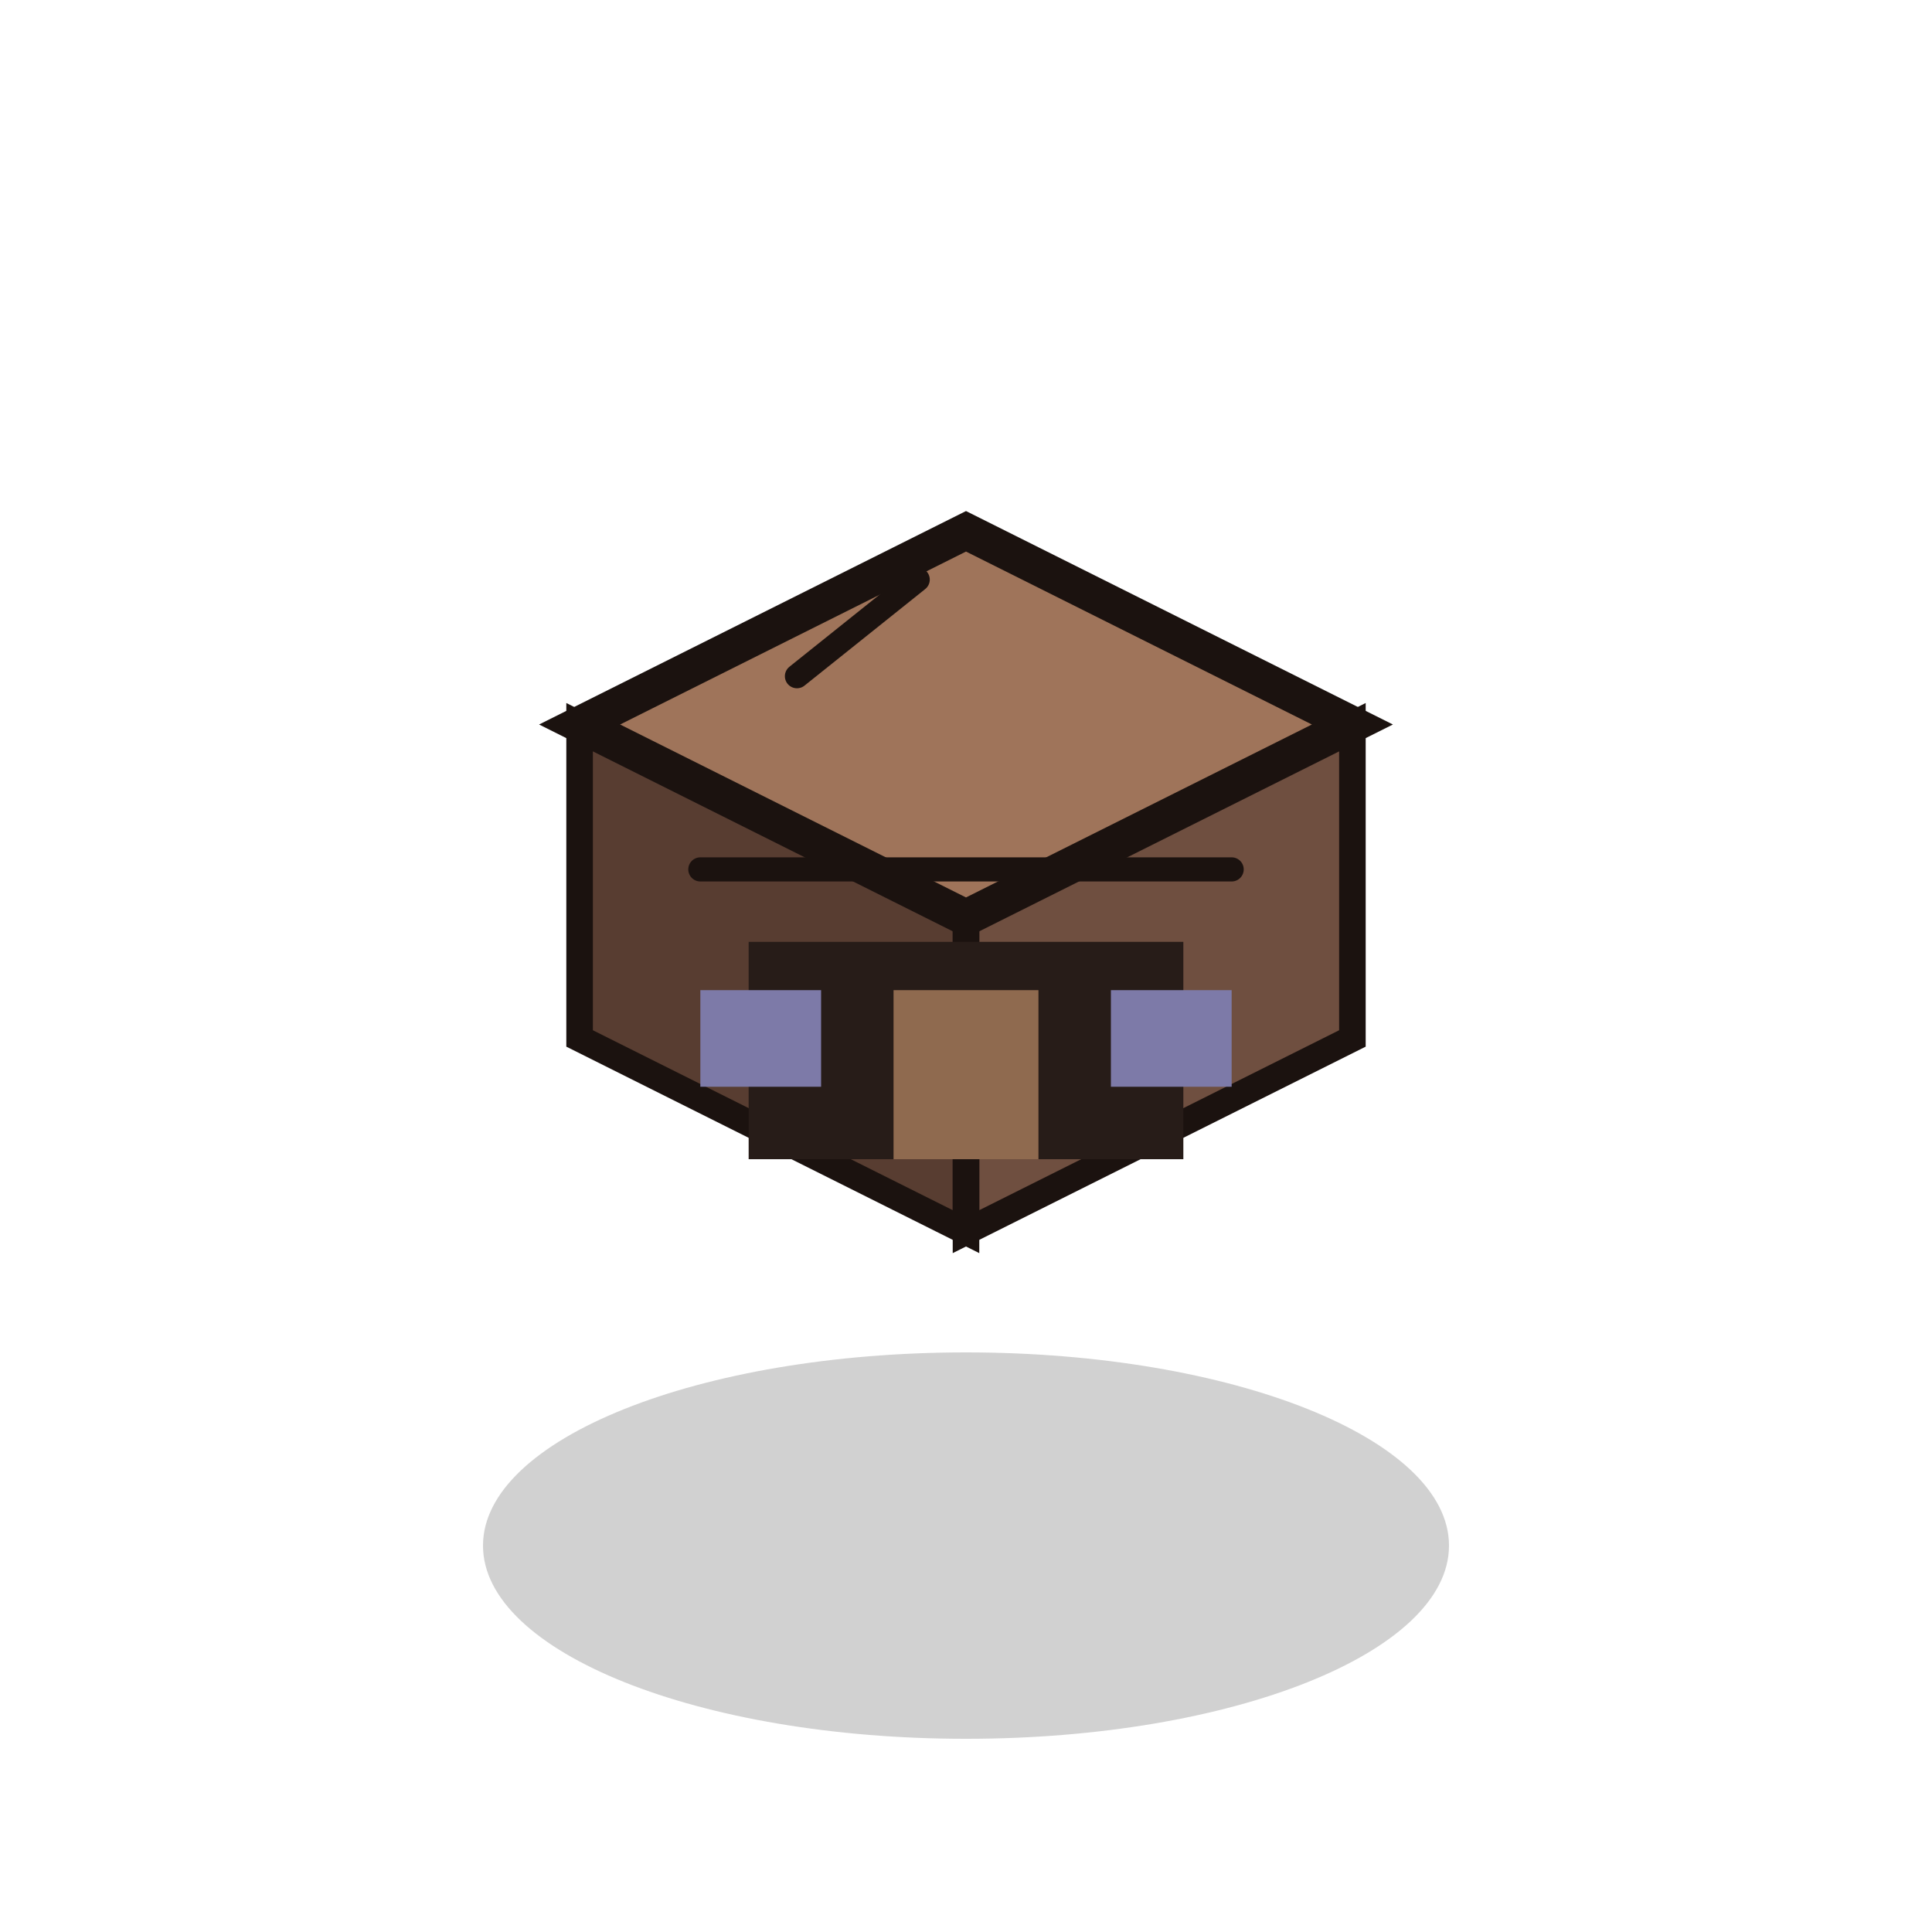
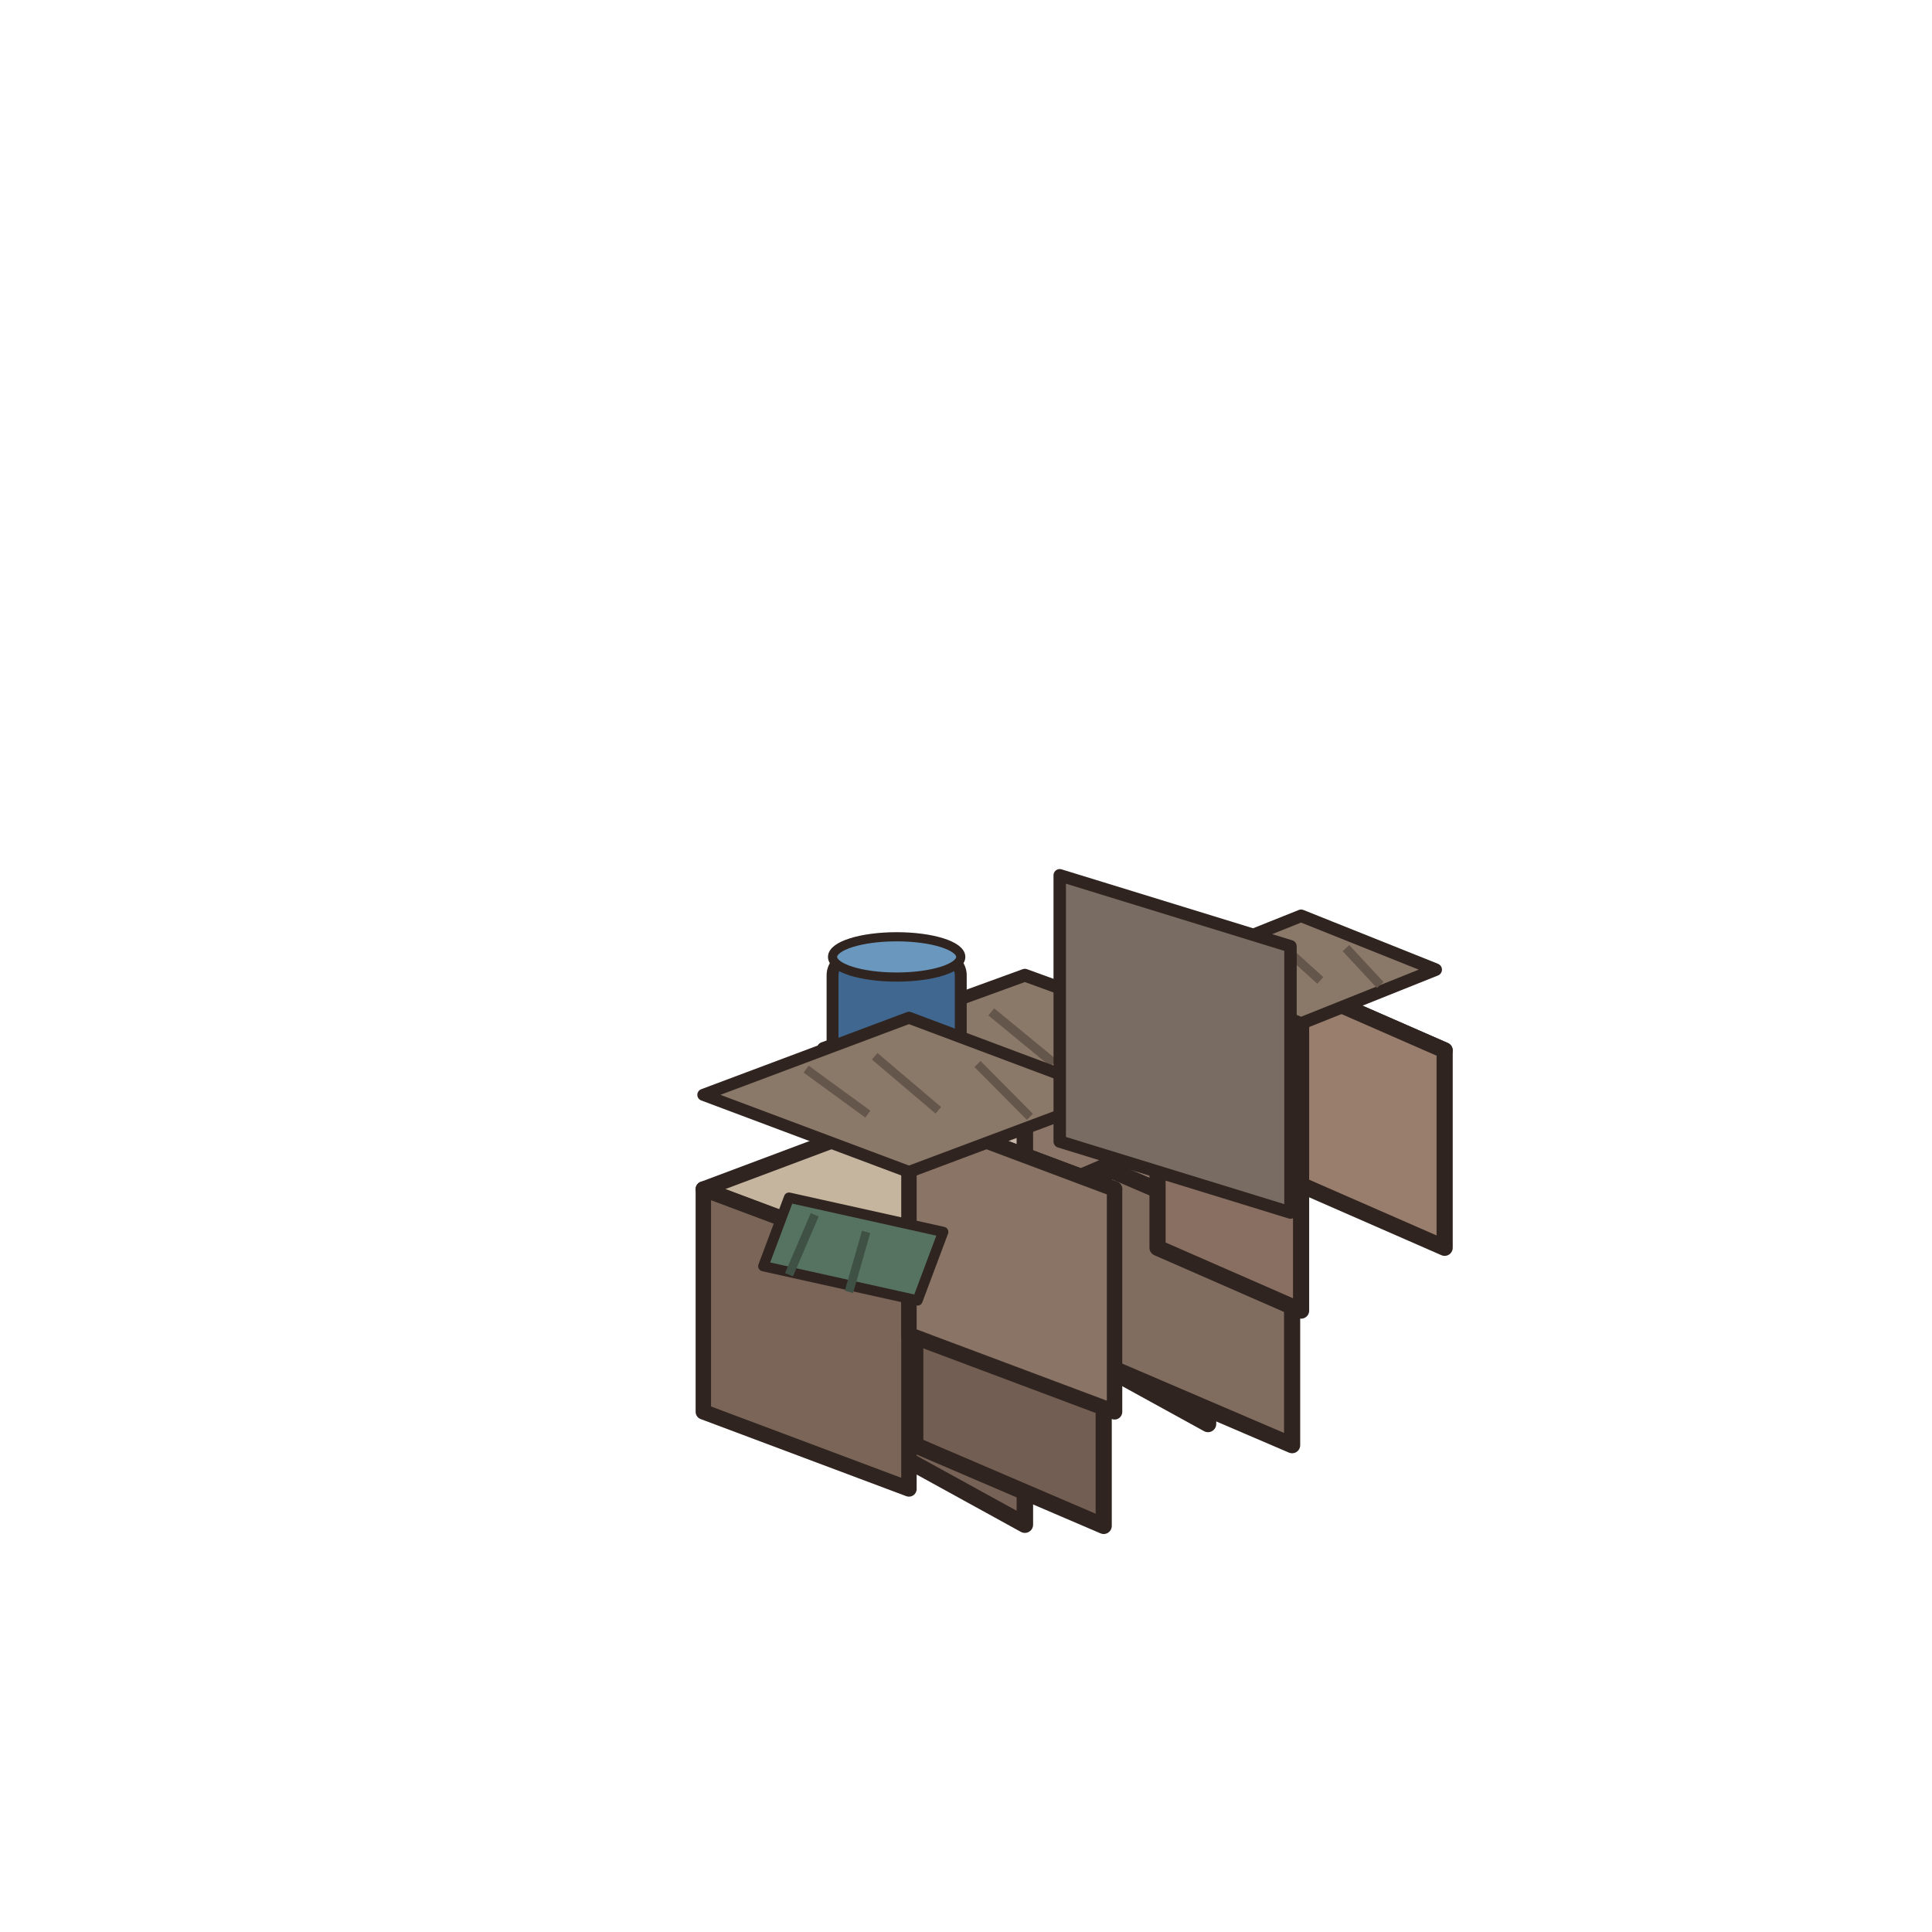
- <svg xmlns="http://www.w3.org/2000/svg" viewBox="0 0 160 160">
-   <ellipse cx="80" cy="128" rx="40" ry="16" fill="rgba(0,0,0,0.18)" />
-   <polygon points="48,60 80,76 80,102 48,86" fill="#583d31" />
-   <polygon points="112,60 80,76 80,102 112,86" fill="#6f4f40" />
-   <polygon points="80,44 112,60 80,76 48,60" fill="#9f745a" />
-   <polygon points="80,44 112,60 80,76 48,60" fill="none" stroke="#1b120f" stroke-width="3" />
-   <polygon points="48,60 80,76 80,102 48,86" fill="none" stroke="#1b120f" stroke-width="2.2" />
-   <polygon points="112,60 80,76 80,102 112,86" fill="none" stroke="#1b120f" stroke-width="2.2" />
-   <rect x="62" y="78" width="36" height="18" fill="#271c18" />
-   <rect x="74" y="82" width="12" height="14" fill="#8f6a4f" />
-   <rect x="58" y="82" width="10" height="8" fill="#7d7aa8" />
-   <rect x="92" y="82" width="10" height="8" fill="#7d7aa8" />
-   <path d="M58 72 L102 72" stroke="#1b120f" stroke-width="2" stroke-linecap="round" stroke-linejoin="round" fill="none" />
-   <path d="M66 56 L76 48" stroke="#1b120f" stroke-width="2" stroke-linecap="round" stroke-linejoin="round" fill="none" />
+ <svg xmlns="http://www.w3.org/2000/svg" viewBox="0 0 160 160" fill="none">
+   <g id="barraco barraco-5-asset" data-asset-type="barraco barraco-5" data-category="favela" data-density="medium-high">
+     <g transform="translate(10 21.67) scale(0.7292)" id="barraco barraco-5-render-root">
+       <g id="placement-corrugated-roof-5" transform="translate(7 -1) scale(1.056)" data-module-id="corrugated-roof" data-node-id="corrugated-roof-5" data-layer="background">
+         <g>
+           <polygon points="92,96 109,104 92,112 75,104" fill="#8a7869" stroke="#2f241f" stroke-width="1.4" stroke-linejoin="round" />
+           <line x1="83.5" y1="101.333" x2="88.6" y2="106" stroke="#65564b" stroke-width="1" />
+           <line x1="89.167" y1="100" x2="94.429" y2="105.6" stroke="#65564b" stroke-width="1" />
+           <line x1="97.667" y1="100.8" x2="102" y2="106.286" stroke="#65564b" stroke-width="1" />
+         </g>
+       </g>
+       <g id="placement-barraco-roof-patch-4" transform="translate(16 -1) scale(0.985)" data-module-id="barraco-roof-patch" data-node-id="barraco-roof-patch-4" data-layer="midground">
+         <g>
+           <polygon points="84,96 99,102 84,108 69,102" fill="#8a7869" stroke="#2f241f" stroke-width="1.4" stroke-linejoin="round" />
+           <line x1="76.5" y1="100" x2="81" y2="103.5" stroke="#65564b" stroke-width="1" />
+           <line x1="81.5" y1="99" x2="86.143" y2="103.2" stroke="#65564b" stroke-width="1" />
+           <line x1="89" y1="99.6" x2="92.824" y2="103.714" stroke="#65564b" stroke-width="1" />
+         </g>
+         <g>
+           <polygon points="108,91 120,96 108,101 96,96" fill="#725d52" stroke="#2f241f" stroke-width="1.4" stroke-linejoin="round" />
+           <line x1="102" y1="94.333" x2="105.6" y2="97.25" stroke="#65564b" stroke-width="1" />
+           <line x1="106" y1="93.5" x2="109.714" y2="97" stroke="#65564b" stroke-width="1" />
+           <line x1="112" y1="94" x2="115.059" y2="97.429" stroke="#65564b" stroke-width="1" />
+         </g>
+         <g>
+           <polygon points="98,106 114,110 111,118 95,114" fill="#8b7d58" stroke="#2f241f" stroke-width="1.2" stroke-linejoin="round" />
+           <line x1="101" y1="108" x2="98" y2="115" stroke="#3f5144" stroke-width="1" />
+           <line x1="106" y1="110" x2="104" y2="117" stroke="#3f5144" stroke-width="1" />
+         </g>
+       </g>
+       <g id="placement-barraco-corner-3" transform="translate(7 2) scale(1.04)" data-module-id="barraco-corner" data-node-id="barraco-corner-3" data-layer="midground">
+         <g>
+           <polygon points="92,86 112,97 92,108 72,97" fill="#c8b7a8" stroke="#2f241f" stroke-width="1.8" stroke-linejoin="round" />
+           <polygon points="72,97 92,108 92,136 72,125" fill="#776257" stroke="#2f241f" stroke-width="1.8" stroke-linejoin="round" />
+           <polygon points="92,86 112,97 112,125 92,114" fill="#8b7568" stroke="#2f241f" stroke-width="1.8" stroke-linejoin="round" />
+         </g>
+         <g>
+           <polygon points="92,76 114,84 92,92 70,84" fill="#8a7869" stroke="#2f241f" stroke-width="1.4" stroke-linejoin="round" />
+           <line x1="81" y1="81.333" x2="87.6" y2="86" stroke="#65564b" stroke-width="1" />
+           <line x1="88.333" y1="80" x2="95.143" y2="85.6" stroke="#65564b" stroke-width="1" />
+           <line x1="99.333" y1="80.8" x2="104.941" y2="86.286" stroke="#65564b" stroke-width="1" />
+         </g>
+         <g>
+           <line x1="110" y1="88" x2="110" y2="110" stroke="#74655a" stroke-width="2.2" stroke-linecap="round" />
+           <line x1="110" y1="90" x2="116" y2="88" stroke="#74655a" stroke-width="2.2" stroke-linecap="round" />
+           <line x1="110" y1="107" x2="115" y2="112" stroke="#74655a" stroke-width="2.2" stroke-linecap="round" />
+         </g>
+         <g>
+           <ellipse cx="78" cy="88" rx="10" ry="4.5" fill="#314b67" opacity="0.28" />
+           <rect x="71" y="74" width="14" height="11" fill="#3f6790" stroke="#2f241f" stroke-width="1.3" rx="2" />
+           <ellipse cx="78" cy="74" rx="7" ry="2.2" fill="#6a97be" stroke="#2f241f" stroke-width="1" />
+         </g>
+       </g>
+       <g id="placement-barraco-stacked-2" transform="translate(24 5) scale(1.019)" data-module-id="barraco-stacked" data-node-id="barraco-stacked-2" data-layer="foreground">
+         <g>
+           <polygon points="86,96 107,105 86,114 65,105" fill="#baa694" stroke="#2f241f" stroke-width="1.8" stroke-linejoin="round" />
+           <polygon points="65,105 86,114 86,136 65,127" fill="#725e52" stroke="#2f241f" stroke-width="1.8" stroke-linejoin="round" />
+           <polygon points="86,96 107,105 107,127 86,118" fill="#816c60" stroke="#2f241f" stroke-width="1.8" stroke-linejoin="round" />
+         </g>
+         <g>
+           <polygon points="108,76 124,83 108,90 92,83" fill="#d5c3b4" stroke="#2f241f" stroke-width="1.8" stroke-linejoin="round" />
+           <polygon points="92,83 108,90 108,112 92,105" fill="#886f61" stroke="#2f241f" stroke-width="1.8" stroke-linejoin="round" />
+           <polygon points="108,76 124,83 124,105 108,98" fill="#997d6d" stroke="#2f241f" stroke-width="1.8" stroke-linejoin="round" />
+         </g>
+         <g>
+           <polygon points="108,68 123,74 108,80 93,74" fill="#8a7869" stroke="#2f241f" stroke-width="1.4" stroke-linejoin="round" />
+           <line x1="100.5" y1="72" x2="105" y2="75.5" stroke="#65564b" stroke-width="1" />
+           <line x1="105.5" y1="71" x2="110.143" y2="75.2" stroke="#65564b" stroke-width="1" />
+           <line x1="113" y1="71.6" x2="116.824" y2="75.714" stroke="#65564b" stroke-width="1" />
+         </g>
+         <g>
+           <polygon points="62,98 70,100 70,105 62,103" fill="#78685d" stroke="#2f241f" stroke-width="1.1" stroke-linejoin="round" />
+           <polygon points="67,102 75,104 75,109 67,107" fill="#78685d" stroke="#2f241f" stroke-width="1.1" stroke-linejoin="round" />
+           <polygon points="72,106 80,108 80,113 72,111" fill="#78685d" stroke="#2f241f" stroke-width="1.1" stroke-linejoin="round" />
+           <polygon points="77,110 85,112 85,117 77,115" fill="#78685d" stroke="#2f241f" stroke-width="1.1" stroke-linejoin="round" />
+         </g>
+       </g>
+       <g id="placement-barraco-unit-1" transform="translate(0 9) scale(0.973)" data-module-id="barraco-unit" data-node-id="barraco-unit-1" data-layer="foreground">
+         <g>
+           <polygon points="92,90 116,99 92,108 68,99" fill="#c5b59f" stroke="#2f241f" stroke-width="1.8" stroke-linejoin="round" />
+           <polygon points="68,99 92,108 92,134 68,125" fill="#7a6558" stroke="#2f241f" stroke-width="1.8" stroke-linejoin="round" />
+           <polygon points="92,90 116,99 116,125 92,116" fill="#8a7466" stroke="#2f241f" stroke-width="1.8" stroke-linejoin="round" />
+         </g>
+         <g>
+           <polygon points="92,79 116,88 92,97 68,88" fill="#8a7869" stroke="#2f241f" stroke-width="1.4" stroke-linejoin="round" />
+           <line x1="80" y1="85" x2="87.2" y2="90.25" stroke="#65564b" stroke-width="1" />
+           <line x1="88" y1="83.5" x2="95.429" y2="89.8" stroke="#65564b" stroke-width="1" />
+           <line x1="100" y1="84.4" x2="106.118" y2="90.571" stroke="#65564b" stroke-width="1" />
+         </g>
+         <g>
+           <polygon points="78,100 96,104 93,112 75,108" fill="#567362" stroke="#2f241f" stroke-width="1.2" stroke-linejoin="round" />
+           <line x1="81" y1="102" x2="78" y2="109" stroke="#3f5144" stroke-width="1" />
+           <line x1="87" y1="104" x2="85" y2="111" stroke="#3f5144" stroke-width="1" />
+         </g>
+       </g>
+       <g id="placement-side-wall-6" transform="translate(26 -17) scale(1.008)" data-module-id="side-wall" data-node-id="side-wall-6" data-layer="overlay">
+         <polygon points="80,86 106,94 106,124 80,116" fill="#796d63" stroke="#2f241f" stroke-width="1.4" stroke-linejoin="round" />
+       </g>
+     </g>
+   </g>
</svg>
